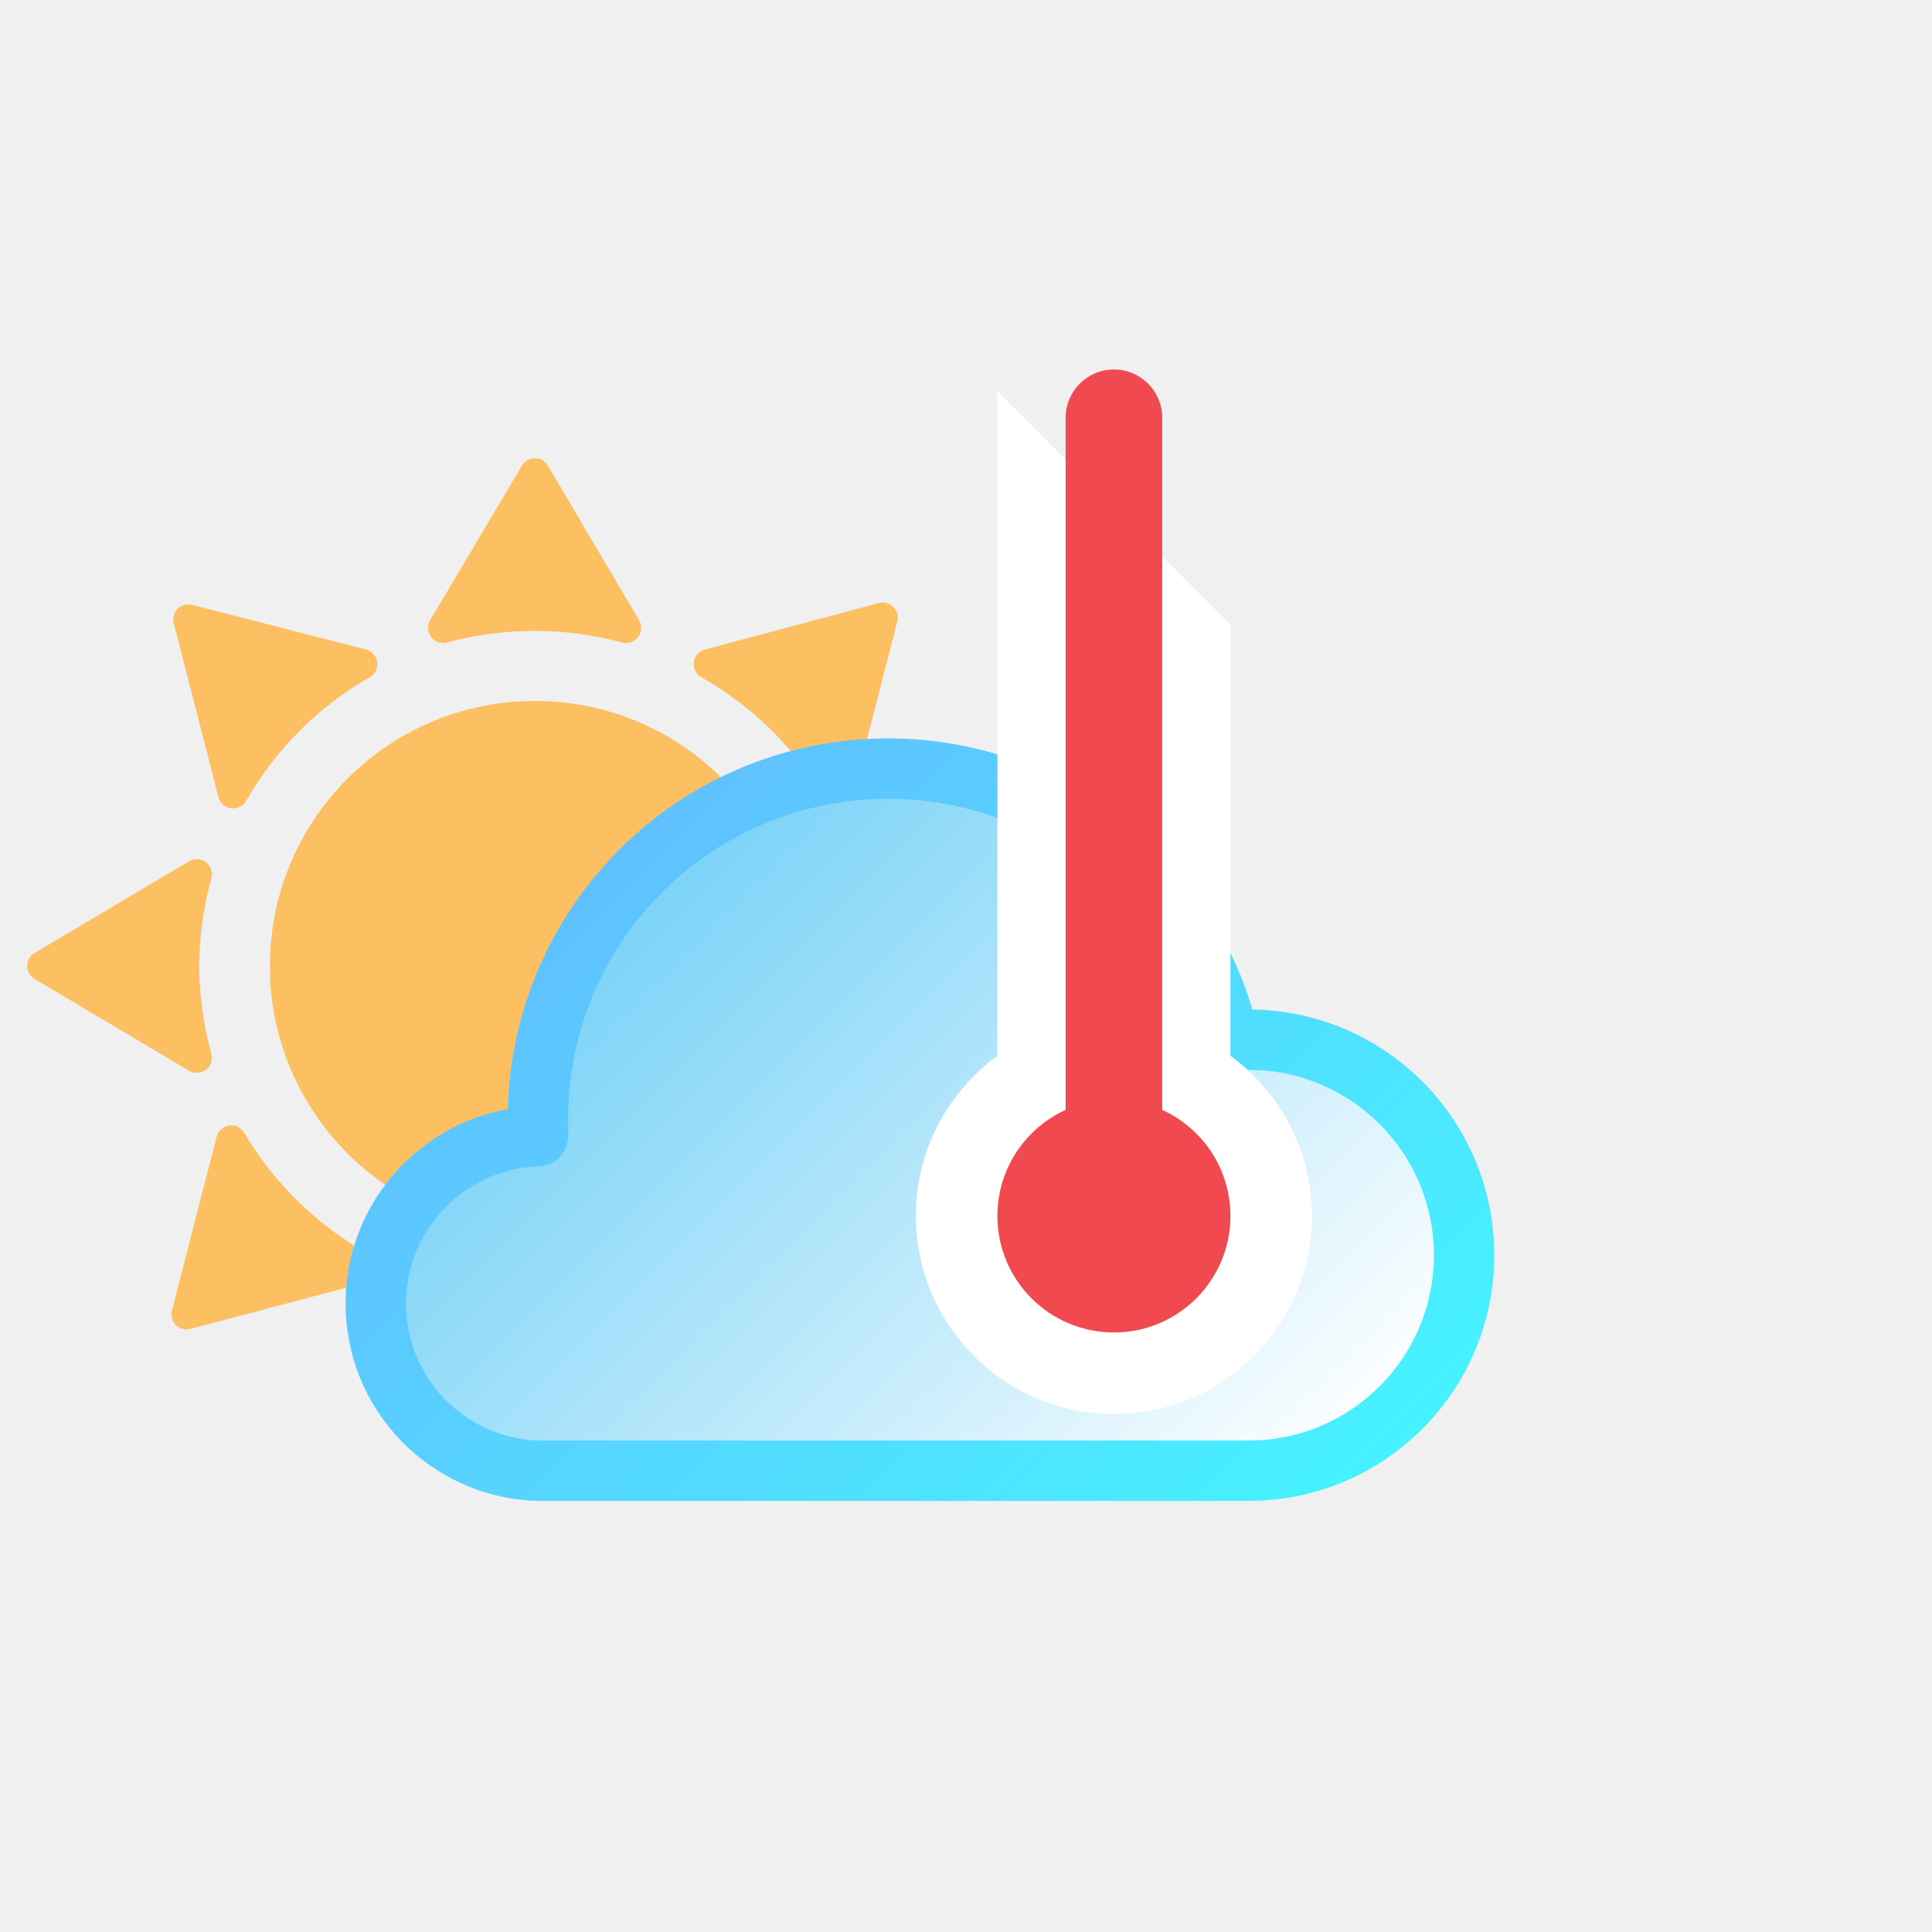
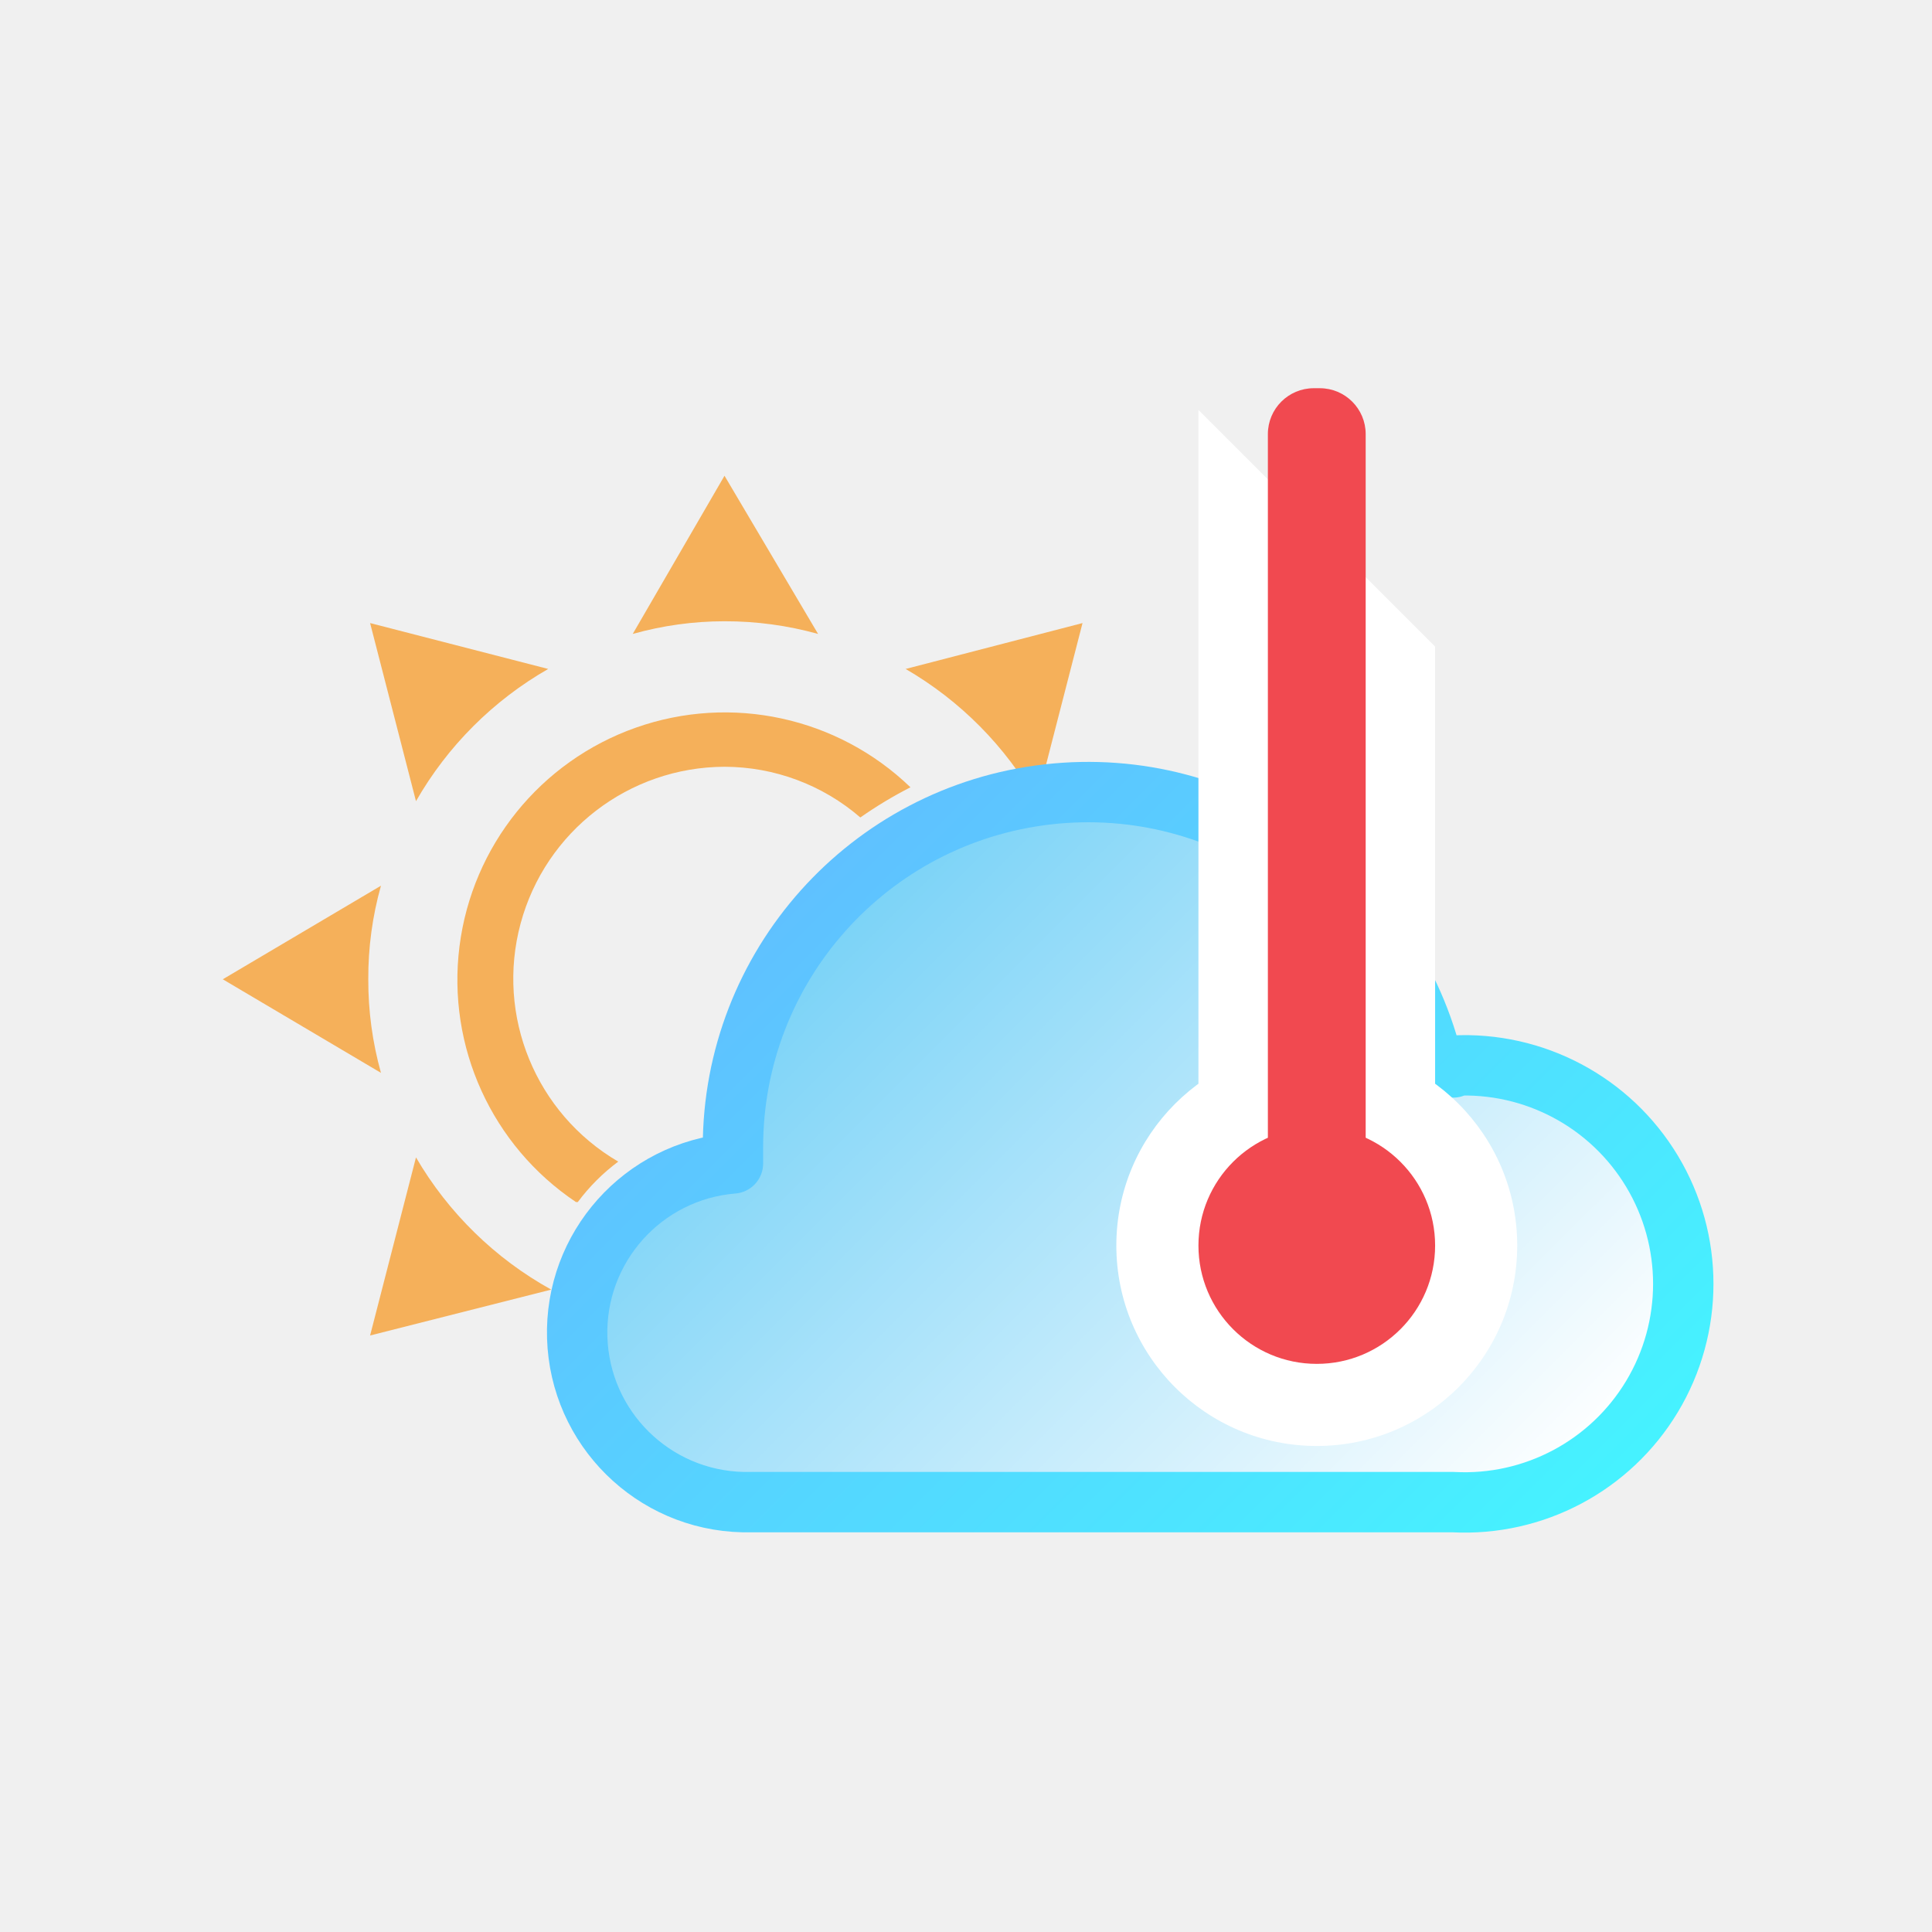
<svg xmlns="http://www.w3.org/2000/svg" viewBox="0 0 32 32">
  <defs>
-     <style>.cls-1,.cls-2{fill:#fcc062;stroke:#fcc062;}.cls-1,.cls-2,.cls-3{stroke-linecap:round;stroke-linejoin:round;}.cls-2{stroke-width:0.5px;}.cls-3{fill:url(#New_Gradient_Swatch_1);stroke:url(#linear-gradient);}.cls-4{fill:#fff;}.cls-5{fill:#f14950;}.cls-6{fill:none;}</style>
-     <linearGradient id="New_Gradient_Swatch_1" x1="20.39" y1="26.13" x2="9.66" y2="15.4" gradientUnits="userSpaceOnUse">
+     <style>.cls-1{fill:#f5b05a;}.cls-2{stroke-linecap:round;stroke-linejoin:round;fill:url(#New_Gradient_Swatch_28);stroke:url(#linear-gradient);}.cls-3{fill:#fff;}.cls-4{fill:#f14950;}.cls-5{fill:none;}</style>
+     <linearGradient id="New_Gradient_Swatch_28" x1="23.77" y1="26.71" x2="12.9" y2="15.83" gradientUnits="userSpaceOnUse">
      <stop offset="0" stop-color="#fff" />
      <stop offset="1" stop-color="#78d2f7" />
    </linearGradient>
-     <linearGradient id="linear-gradient" x1="20.74" y1="26.48" x2="9.31" y2="15.04" gradientUnits="userSpaceOnUse">
+     <linearGradient id="linear-gradient" x1="24.13" y1="27.06" x2="12.55" y2="15.48" gradientUnits="userSpaceOnUse">
      <stop offset="0" stop-color="#46f2ff" />
      <stop offset="1" stop-color="#5fc1ff" />
    </linearGradient>
  </defs>
  <g id="Layer_2" data-name="Layer 2">
    <g id="Layer_2-2" data-name="Layer 2">
-       <g id="New_Symbol_5" data-name="New Symbol 5">
-         <path class="cls-1" d="M17,16l-2.56-1.52a5.61,5.61,0,0,1,0,3Z" />
-         <path class="cls-2" d="M8.86,10.2a5.79,5.79,0,0,1,1.51.2L8.86,7.84,7.34,10.4A5.81,5.81,0,0,1,8.86,10.2Z" />
-         <path class="cls-2" d="M13.88,13.11l.74-2.88L11.74,11A5.78,5.78,0,0,1,13.88,13.11Z" />
-         <path class="cls-2" d="M6,11l-2.88-.74.74,2.88A5.78,5.78,0,0,1,6,11Z" />
-         <path class="cls-1" d="M8.86,21.8a5.81,5.81,0,0,1-1.52-.2l1.52,2.56,1.51-2.56A5.79,5.79,0,0,1,8.86,21.8Z" />
-         <path class="cls-1" d="M11.74,21l2.88.74-.74-2.88A5.78,5.78,0,0,1,11.74,21Z" />
-         <path class="cls-2" d="M3.83,18.89l-.74,2.88L6,21A5.78,5.78,0,0,1,3.83,18.89Z" />
-         <path class="cls-2" d="M3.05,16a5.87,5.87,0,0,1,.21-1.52L.7,16l2.56,1.52A5.87,5.87,0,0,1,3.05,16Z" />
-         <circle class="cls-1" cx="8.86" cy="16" r="3.89" />
-         <path class="cls-3" d="M20.68,17.22l-.32,0A5.8,5.8,0,0,0,8.91,18.55c0,.09,0,.18,0,.27a2.77,2.77,0,0,0,.17,5.54H20.68a3.57,3.57,0,0,0,0-7.14Z" />
-         <polygon class="cls-4" points="20.38 20.29 16.52 20.29 16.52 6.48 20.38 10.35 20.38 20.29" />
-         <circle class="cls-4" cx="18.45" cy="20.14" r="3.28" />
-         <rect class="cls-5" x="17.65" y="6.12" width="1.6" height="14.86" rx="0.8" ry="0.8" />
-         <circle class="cls-5" cx="18.45" cy="20.14" r="1.93" />
-         <rect class="cls-6" width="32" height="32" />
+       <path class="cls-1" d="M12,10.29a5.74,5.74,0,0,1,1.55.21L12,7.88,10.48,10.5A5.63,5.63,0,0,1,12,10.29Z" />
+       <path class="cls-1" d="M17.17,13.27l.76-2.95L15,11.08A5.9,5.9,0,0,1,17.17,13.27Z" />
+       <path class="cls-1" d="M9.08,11.08l-2.95-.76.76,2.95A5.9,5.9,0,0,1,9.08,11.08Z" />
+       <path class="cls-1" d="M6.89,19.17l-.76,2.95,3-.76A5.9,5.9,0,0,1,6.89,19.17Z" />
+       <path class="cls-1" d="M6.1,16.22a5.63,5.63,0,0,1,.21-1.55L3.69,16.22l2.62,1.55A5.69,5.69,0,0,1,6.1,16.22Z" />
+       <path class="cls-1" d="M9.57,19.91a3.27,3.27,0,0,1,.67-.67A3.51,3.51,0,0,1,12,12.7a3.45,3.45,0,0,1,2.25.84,7,7,0,0,1,.83-.5,4.43,4.43,0,1,0-5.54,6.87Z" />
+       <path class="cls-2" d="M24.07,17.68l-.32,0A5.88,5.88,0,0,0,12.14,19c0,.09,0,.18,0,.27a2.81,2.81,0,0,0,.17,5.61H24.07a3.62,3.62,0,1,0,0-7.23Z" />
+       <polygon class="cls-3" points="23.77 20.78 19.85 20.78 19.85 6.79 23.77 10.71 23.77 20.78" />
+       <circle class="cls-3" cx="21.81" cy="20.63" r="3.32" />
+       <rect class="cls-4" x="21" y="6.43" width="1.62" height="15.06" rx="0.76" ry="0.76" />
+       <circle class="cls-4" cx="21.81" cy="20.63" r="1.96" />
+       <g id="Layer_2-3" data-name="Layer 2">
+         <g id="Layer_2-2-2" data-name="Layer 2-2">
+           <g id="New_Symbol_5" data-name="New Symbol 5">
+             <rect class="cls-5" width="32" height="32" />
+           </g>
+         </g>
      </g>
    </g>
  </g>
</svg>
